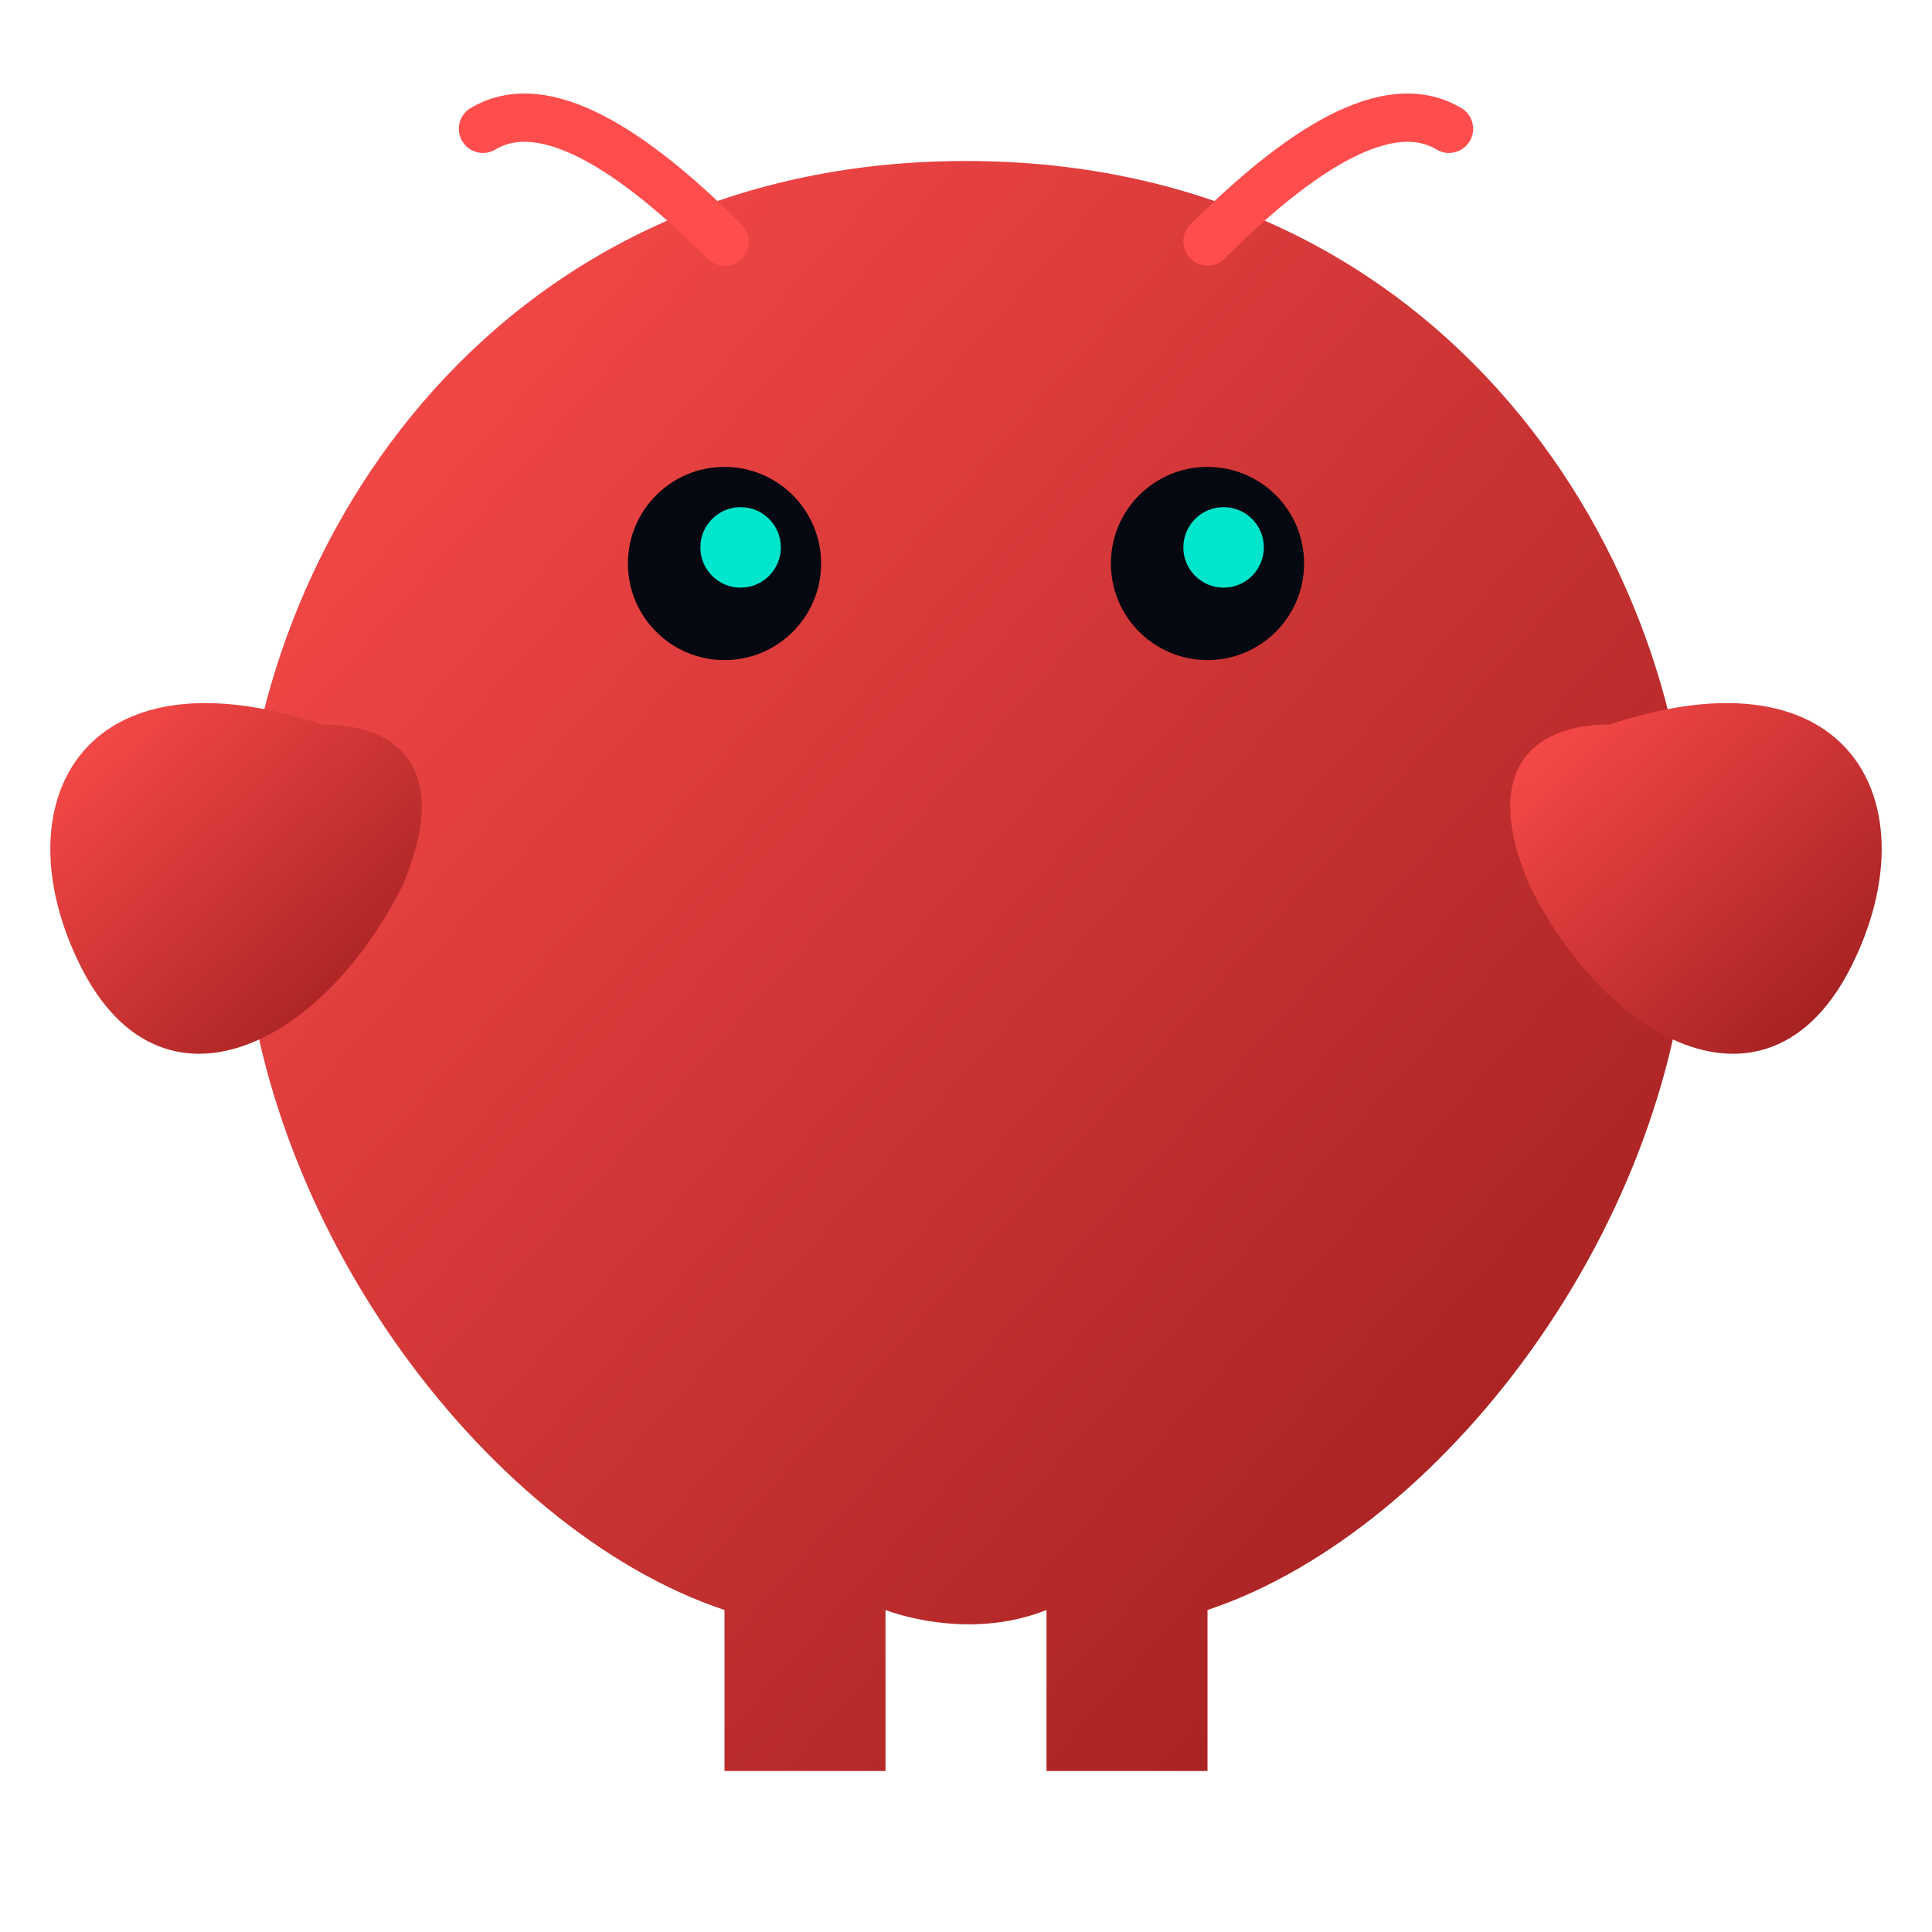
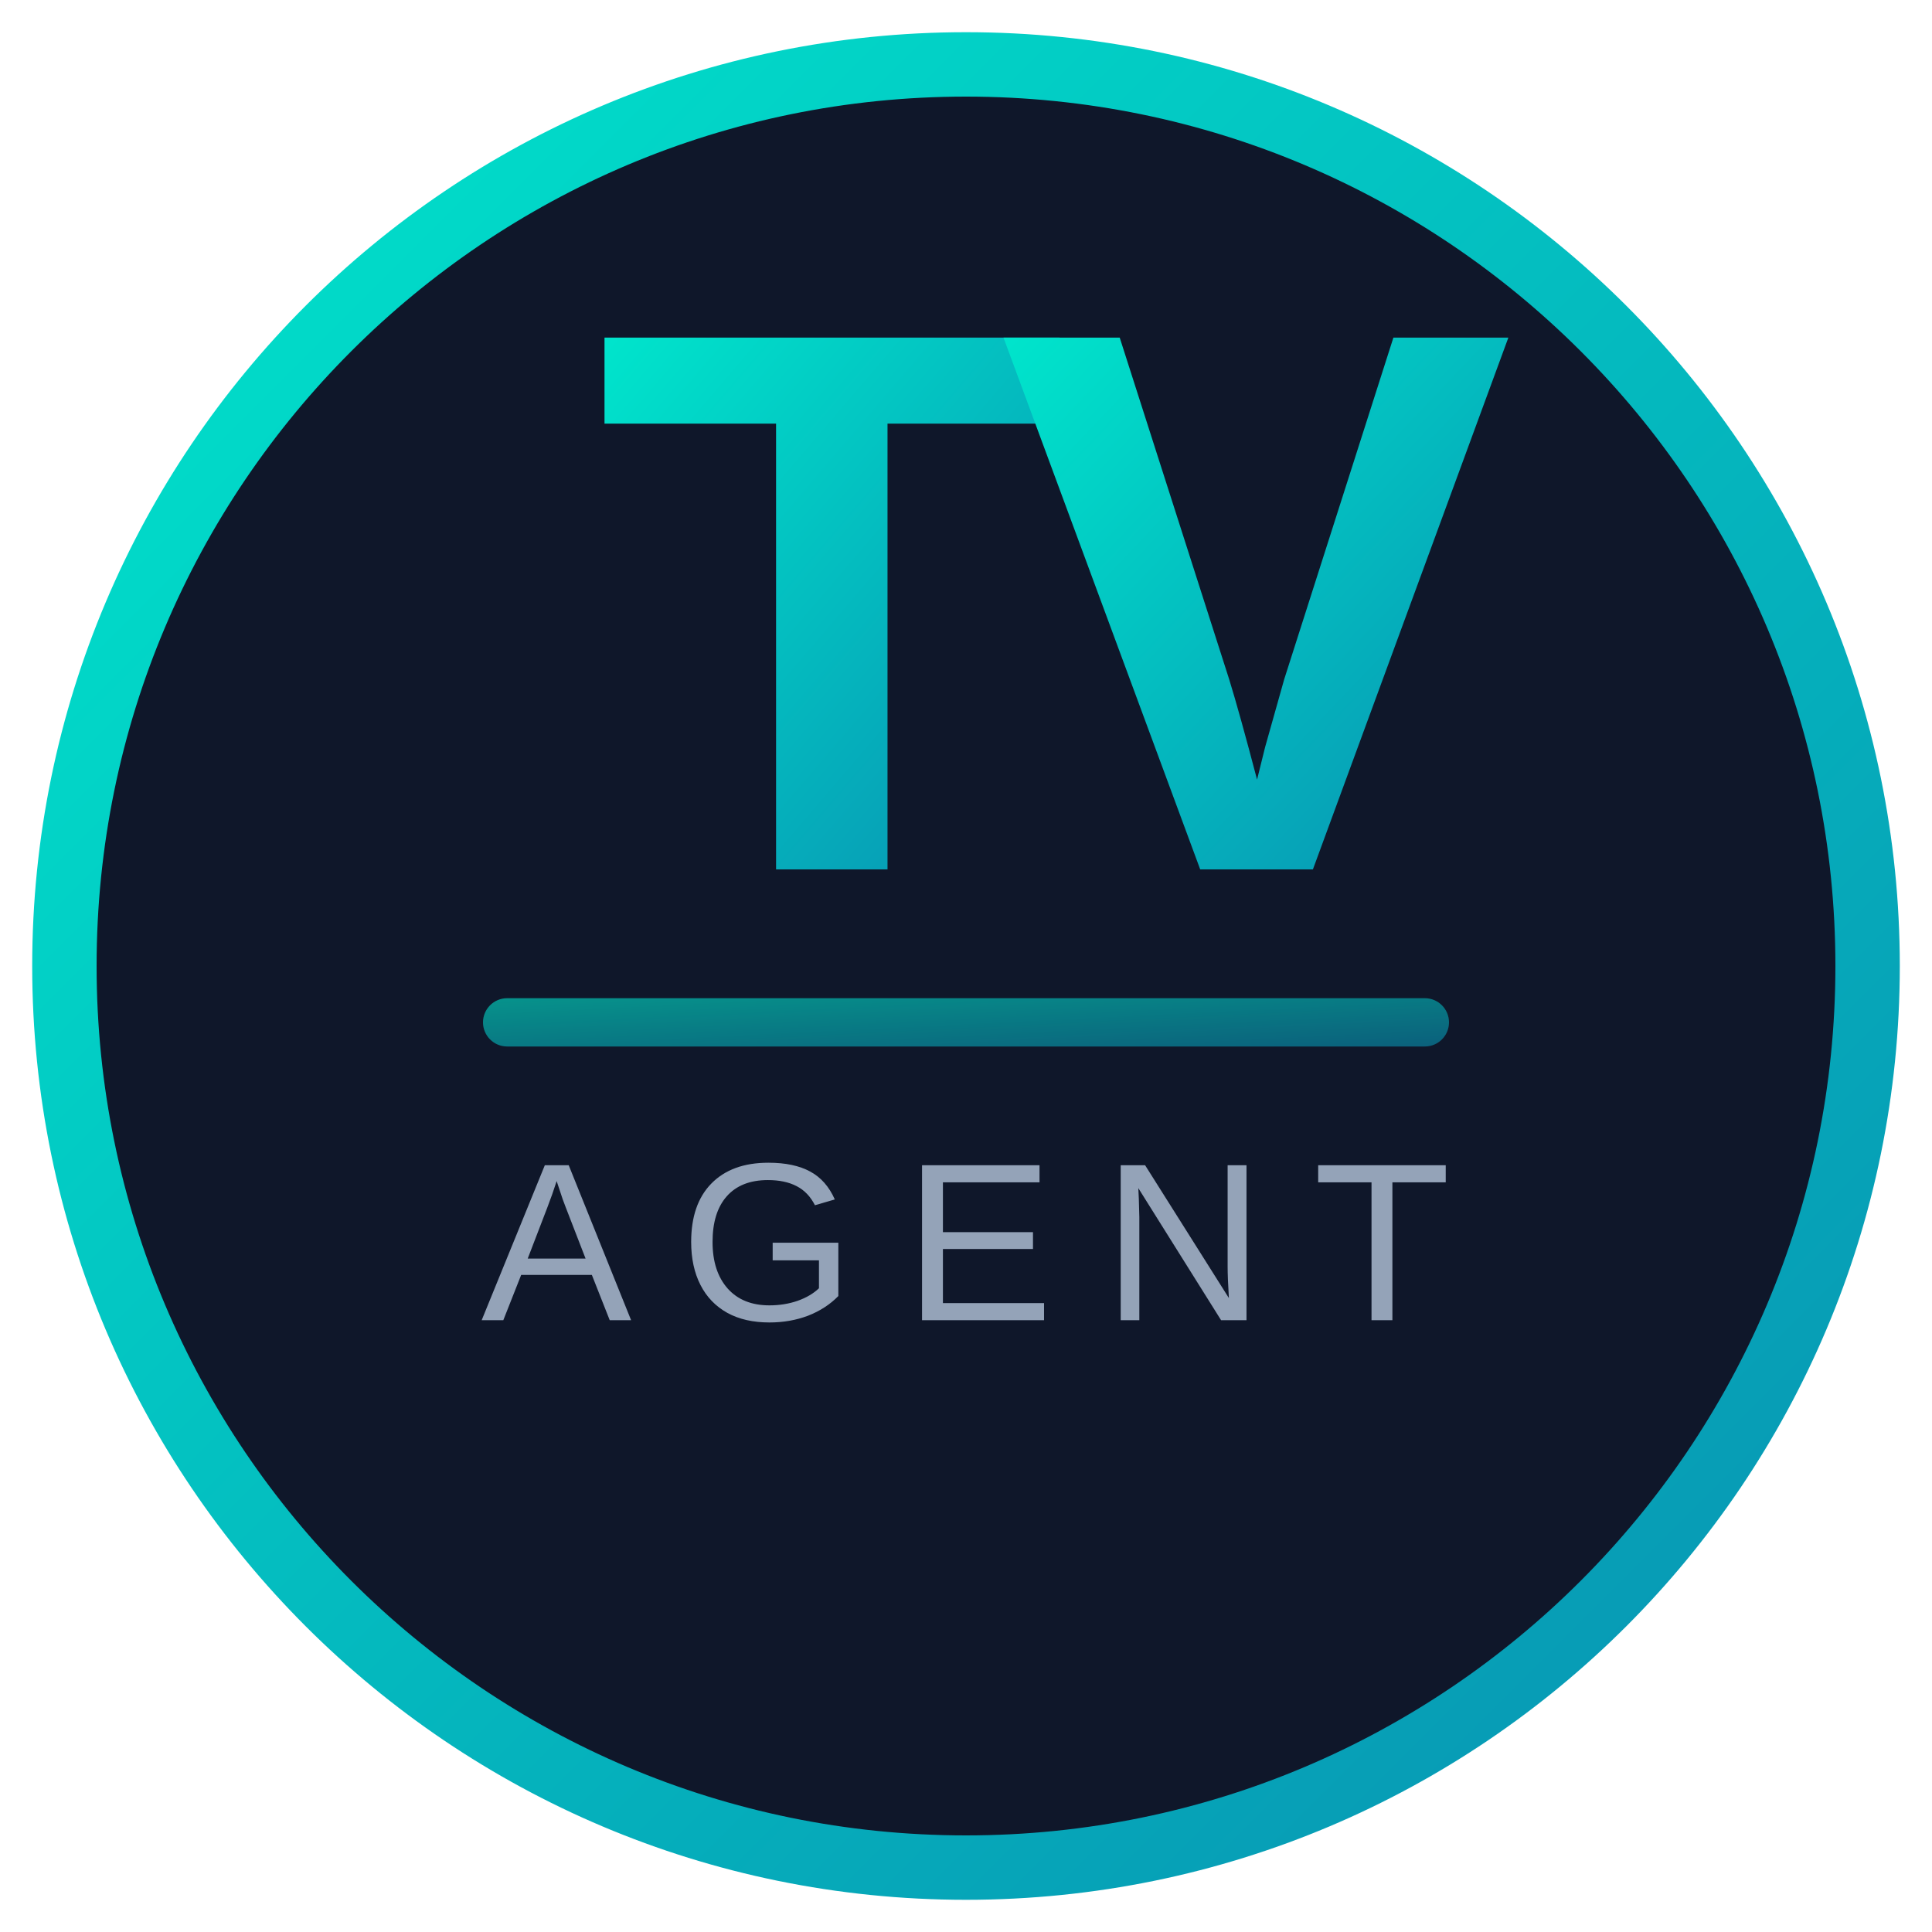
<svg xmlns="http://www.w3.org/2000/svg" viewBox="0 0 120 120" fill="none">
  <defs>
-     <linearGradient id="lobster-gradient" x1="0%" y1="0%" x2="100%" y2="100%">
-       <stop offset="0%" stop-color="#ff4d4d" />
-       <stop offset="100%" stop-color="#991b1b" />
+     <linearGradient id="troy-gradient" x1="0%" y1="0%" x2="100%" y2="100%">
+       <stop offset="0%" stop-color="#00e5cc" />
+       <stop offset="100%" stop-color="#0891b2" />
    </linearGradient>
  </defs>
-   <path d="M60 10 C30 10 15 35 15 55 C15 75 30 95 45 100 L45 110 L55 110 L55 100 C55 100 60 102 65 100 L65 110 L75 110 L75 100 C90 95 105 75 105 55 C105 35 90 10 60 10Z" fill="url(#lobster-gradient)" />
-   <path d="M20 45 C5 40 0 50 5 60 C10 70 20 65 25 55 C28 48 25 45 20 45Z" fill="url(#lobster-gradient)" />
-   <path d="M100 45 C115 40 120 50 115 60 C110 70 100 65 95 55 C92 48 95 45 100 45Z" fill="url(#lobster-gradient)" />
-   <path d="M45 15 Q35 5 30 8" stroke="#ff4d4d" stroke-width="3" stroke-linecap="round" />
-   <path d="M75 15 Q85 5 90 8" stroke="#ff4d4d" stroke-width="3" stroke-linecap="round" />
-   <circle cx="45" cy="35" r="6" fill="#050810" />
-   <circle cx="75" cy="35" r="6" fill="#050810" />
-   <circle cx="46" cy="34" r="2.5" fill="#00e5cc" />
-   <circle cx="76" cy="34" r="2.5" fill="#00e5cc" />
+   <circle cx="60" cy="60" r="56" fill="#0f172a" />
+   <circle cx="60" cy="60" r="56" stroke="url(#troy-gradient)" stroke-width="4" />
+   <text x="37" y="54" font-family="Arial, Helvetica, sans-serif" font-weight="bold" font-size="48" fill="url(#troy-gradient)">T</text>
+   <text x="62" y="54" font-family="Arial, Helvetica, sans-serif" font-weight="bold" font-size="48" fill="url(#troy-gradient)">V</text>
+   <rect x="30" y="62" width="60" height="3" rx="1.5" fill="url(#troy-gradient)" opacity="0.6" />
+   <text x="60" y="82" font-family="Arial, Helvetica, sans-serif" font-size="14" fill="#94a3b8" text-anchor="middle" letter-spacing="3">AGENT</text>
</svg>
